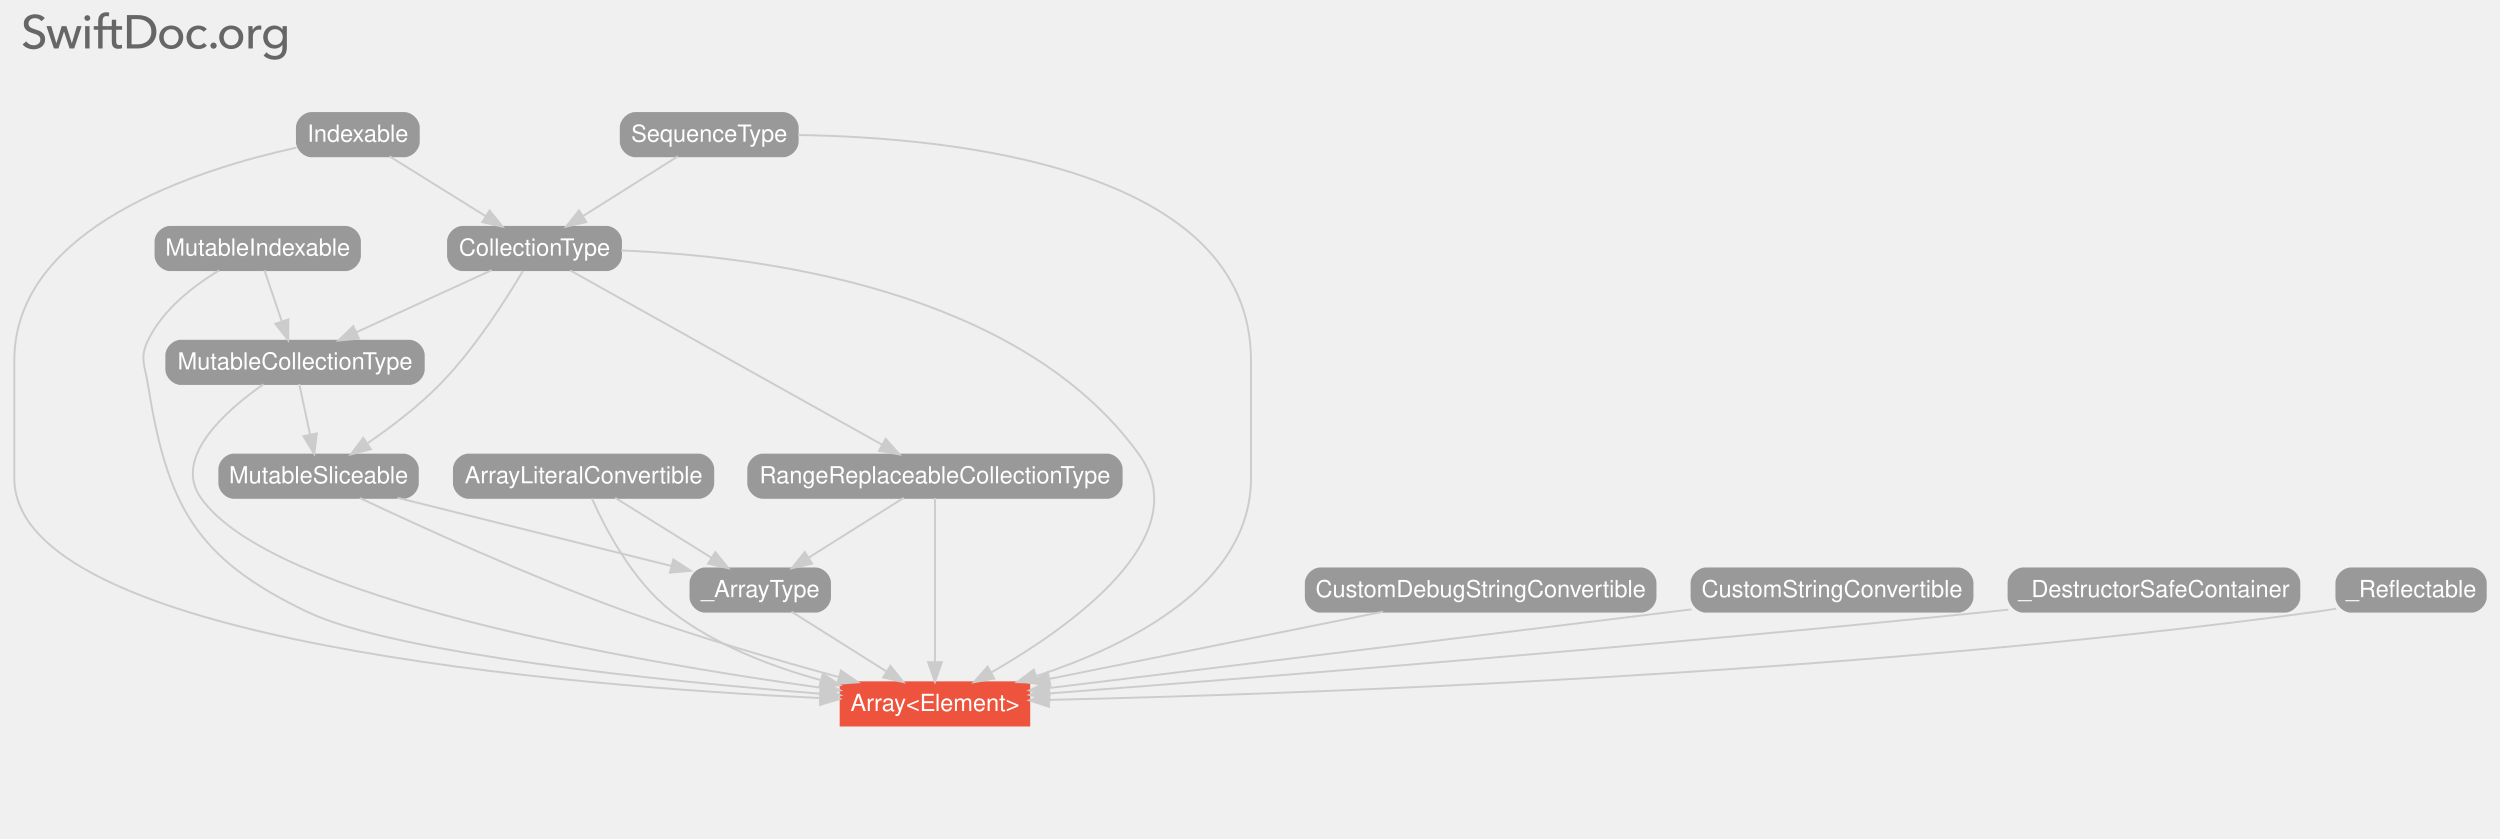
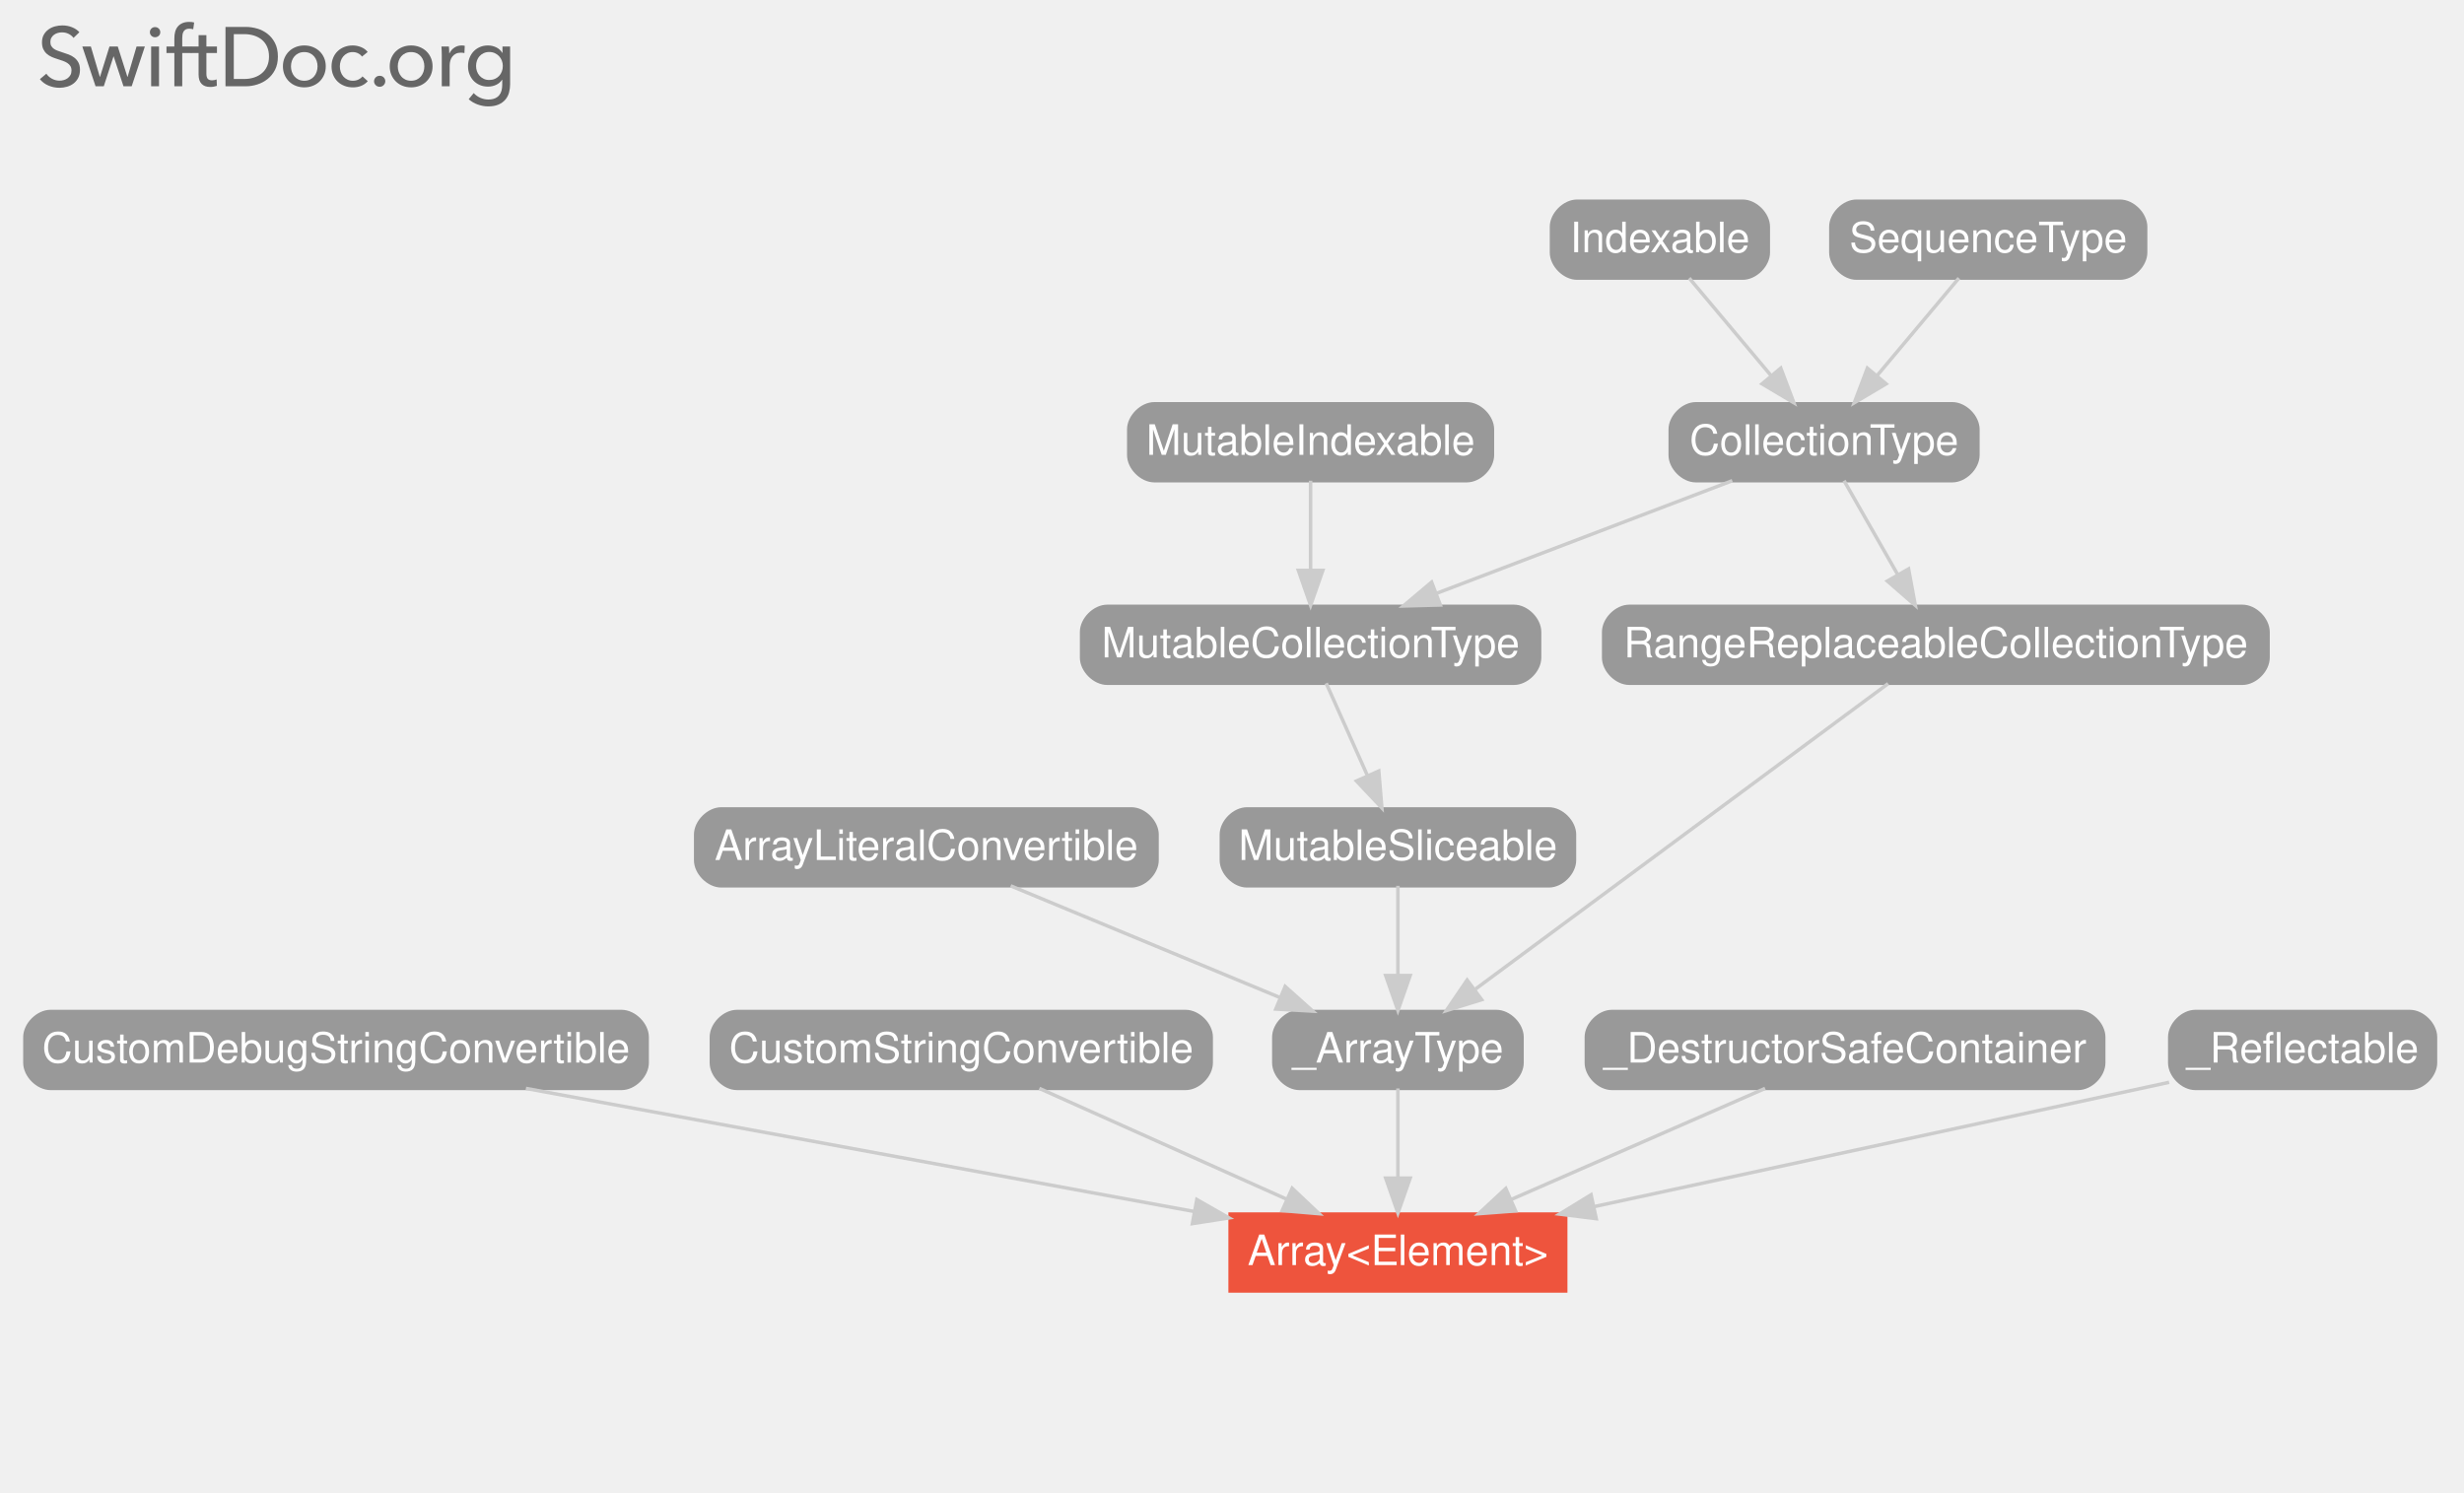
- <svg xmlns="http://www.w3.org/2000/svg" xmlns:xlink="http://www.w3.org/1999/xlink" width="1273pt" height="427pt" viewBox="0.00 0.00 1273.40 427.20">
+ <svg xmlns="http://www.w3.org/2000/svg" xmlns:xlink="http://www.w3.org/1999/xlink" width="705pt" height="427pt" viewBox="0.00 0.00 705.40 427.20">
  <g id="graph0" class="graph" transform="scale(1 1) rotate(0) translate(7.2 369.6)">
    <g transform="translate(0 -369.6)">
      <g>
        <path fill="#666666" d="M13.846,10.832c-0.336-0.464-0.792-0.844-1.368-1.14s-1.224-0.444-1.944-0.444         c-0.384,0-0.772,0.052-1.164,0.156C8.977,9.509,8.622,9.677,8.301,9.908c-0.32,0.232-0.58,0.52-0.78,0.864         c-0.2,0.344-0.3,0.756-0.3,1.236c0,0.464,0.092,0.852,0.276,1.164c0.184,0.312,0.432,0.576,0.744,0.792s0.68,0.4,1.104,0.552         c0.423,0.152,0.876,0.309,1.356,0.468c0.576,0.177,1.16,0.376,1.752,0.601c0.592,0.224,1.128,0.52,1.608,0.888         s0.872,0.828,1.176,1.38s0.456,1.252,0.456,2.101c0,0.88-0.164,1.644-0.492,2.292c-0.328,0.647-0.765,1.184-1.308,1.607         c-0.544,0.424-1.172,0.74-1.884,0.948s-1.444,0.312-2.196,0.312c-1.072,0-2.108-0.208-3.108-0.624         c-1-0.415-1.828-1.031-2.484-1.848l1.848-1.56c0.4,0.592,0.936,1.071,1.608,1.439c0.672,0.368,1.399,0.552,2.184,0.552         c0.4,0,0.8-0.056,1.2-0.168c0.4-0.111,0.764-0.288,1.092-0.527c0.328-0.24,0.596-0.54,0.804-0.9         c0.208-0.36,0.312-0.796,0.312-1.308s-0.108-0.94-0.324-1.284c-0.216-0.344-0.508-0.636-0.876-0.876s-0.796-0.444-1.284-0.612         c-0.488-0.168-1.004-0.34-1.548-0.516c-0.544-0.16-1.08-0.356-1.608-0.588c-0.528-0.232-1-0.528-1.416-0.889         c-0.416-0.359-0.752-0.804-1.008-1.332c-0.256-0.527-0.384-1.184-0.384-1.968c0-0.848,0.172-1.576,0.516-2.184         c0.344-0.608,0.792-1.112,1.344-1.512c0.552-0.4,1.176-0.692,1.872-0.876c0.696-0.184,1.396-0.276,2.1-0.276         c0.992,0,1.92,0.176,2.784,0.528c0.864,0.352,1.56,0.824,2.088,1.416L13.846,10.832z" />
        <path fill="#666666" d="M18.813,13.304l2.568,8.688h0.048l2.712-8.688h2.376l2.76,8.688h0.048l2.568-8.688h2.376L30.501,24.68         h-2.352l-2.808-8.544h-0.048l-2.784,8.544h-2.352l-3.792-11.376H18.813z" />
        <path fill="#666666" d="M38.685,9.2c0,0.416-0.147,0.76-0.44,1.032c-0.294,0.272-0.647,0.408-1.06,0.408s-0.762-0.14-1.047-0.42         c-0.286-0.28-0.429-0.62-0.429-1.02c0-0.416,0.143-0.764,0.429-1.044c0.286-0.28,0.635-0.42,1.047-0.42s0.766,0.14,1.06,0.42         C38.538,8.437,38.685,8.784,38.685,9.2z M38.325,24.68h-2.256V13.304h2.256V24.68z" />
        <path fill="#666666" d="M47.613,15.152h-2.64v9.528h-2.256v-9.528h-2.256v-1.848h2.256v-2.376c0-0.672,0.076-1.292,0.228-1.86         c0.152-0.568,0.4-1.06,0.744-1.476c0.344-0.416,0.784-0.744,1.32-0.984c0.536-0.24,1.188-0.36,1.956-0.36         c0.544,0,1.016,0.056,1.416,0.168l-0.264,1.944c-0.176-0.048-0.352-0.088-0.528-0.12c-0.176-0.032-0.376-0.048-0.6-0.048         c-0.432,0-0.78,0.076-1.044,0.228c-0.264,0.152-0.468,0.356-0.612,0.612s-0.24,0.548-0.288,0.876         c-0.048,0.328-0.072,0.668-0.072,1.02v2.376h2.64V15.152z" />
        <path fill="#666666" d="M54.909,15.152h-3.024v5.91c0,0.687,0.128,1.177,0.384,1.472c0.256,0.295,0.664,0.442,1.224,0.442         c0.208,0,0.432-0.021,0.672-0.065c0.24-0.044,0.456-0.11,0.648-0.198l0.072,1.848c-0.272,0.096-0.572,0.172-0.9,0.229         c-0.328,0.056-0.668,0.084-1.02,0.084c-1.072,0-1.892-0.296-2.46-0.889c-0.568-0.592-0.852-1.479-0.852-2.664v-6.168h-2.184         v-1.848h2.184V10.04h2.232v3.264h3.024V15.152z" />
        <path fill="#666666" d="M57.356,7.688h5.832c1.088,0,2.176,0.16,3.264,0.48c1.088,0.32,2.072,0.824,2.952,1.512         s1.592,1.568,2.136,2.64c0.544,1.072,0.816,2.36,0.816,3.864c0,1.456-0.272,2.716-0.816,3.78s-1.256,1.943-2.136,2.64         s-1.864,1.216-2.952,1.561c-1.088,0.344-2.176,0.516-3.264,0.516h-5.832V7.688z M59.732,22.593h2.976         c1.024,0,1.972-0.145,2.844-0.432c0.872-0.288,1.624-0.704,2.256-1.248c0.632-0.544,1.124-1.216,1.476-2.017         c0.352-0.8,0.528-1.704,0.528-2.712c0-1.056-0.176-1.983-0.528-2.784c-0.353-0.8-0.844-1.468-1.476-2.004         c-0.632-0.536-1.384-0.944-2.256-1.224s-1.82-0.42-2.844-0.42h-2.976V22.593z" />
        <path fill="#666666" d="M86.06,18.969c0,0.88-0.156,1.688-0.468,2.424c-0.312,0.736-0.744,1.372-1.296,1.908         c-0.552,0.536-1.204,0.952-1.956,1.248c-0.752,0.296-1.56,0.443-2.424,0.443c-0.864,0-1.672-0.147-2.424-0.443         c-0.752-0.296-1.4-0.712-1.944-1.248c-0.544-0.536-0.972-1.172-1.284-1.908c-0.312-0.735-0.468-1.544-0.468-2.424         s0.156-1.684,0.468-2.412c0.312-0.728,0.74-1.356,1.284-1.884c0.543-0.528,1.191-0.939,1.944-1.236         c0.752-0.296,1.56-0.444,2.424-0.444c0.864,0,1.672,0.148,2.424,0.444c0.752,0.297,1.404,0.708,1.956,1.236         c0.552,0.527,0.984,1.156,1.296,1.884C85.904,17.285,86.06,18.089,86.06,18.969z M83.708,18.98c0-0.542-0.084-1.061-0.252-1.556         c-0.169-0.494-0.414-0.929-0.734-1.304s-0.718-0.674-1.192-0.897s-1.015-0.335-1.625-0.335c-0.61,0-1.152,0.111-1.625,0.335         c-0.474,0.224-0.871,0.522-1.191,0.897c-0.321,0.375-0.566,0.81-0.734,1.304C76.184,17.92,76.1,18.438,76.1,18.98         c0,0.543,0.084,1.062,0.253,1.556c0.168,0.495,0.413,0.934,0.734,1.316c0.321,0.383,0.718,0.686,1.191,0.909         c0.473,0.224,1.015,0.335,1.625,0.335c0.61,0,1.151-0.111,1.625-0.335s0.871-0.526,1.192-0.909s0.565-0.821,0.734-1.316         C83.624,20.042,83.708,19.523,83.708,18.98z" />
        <path fill="#666666" d="M96.428,16.184c-0.24-0.368-0.6-0.676-1.08-0.924s-0.992-0.372-1.536-0.372         c-0.592,0-1.116,0.112-1.572,0.336c-0.456,0.225-0.844,0.524-1.164,0.9c-0.32,0.376-0.564,0.812-0.732,1.308         s-0.252,1.017-0.252,1.56c0,0.545,0.084,1.064,0.252,1.561s0.412,0.933,0.732,1.308c0.32,0.376,0.712,0.677,1.176,0.9         c0.464,0.225,0.992,0.336,1.584,0.336c0.576,0,1.1-0.111,1.572-0.336c0.472-0.224,0.86-0.528,1.164-0.912l1.512,1.368         c-0.48,0.561-1.08,0.996-1.8,1.308c-0.72,0.312-1.536,0.468-2.448,0.468c-0.88,0-1.692-0.144-2.436-0.432         c-0.744-0.288-1.388-0.691-1.932-1.212c-0.544-0.52-0.972-1.147-1.284-1.884s-0.468-1.561-0.468-2.473         c0-0.896,0.152-1.711,0.456-2.447c0.304-0.736,0.728-1.368,1.272-1.896c0.543-0.527,1.188-0.936,1.932-1.224         c0.744-0.288,1.548-0.433,2.412-0.433c0.8,0,1.596,0.16,2.388,0.48s1.419,0.784,1.884,1.392L96.428,16.184z" />
        <path fill="#666666" d="M103.1,23.24c0,0.417-0.152,0.784-0.456,1.104c-0.304,0.32-0.688,0.479-1.152,0.479         c-0.448,0-0.828-0.155-1.14-0.468c-0.312-0.312-0.468-0.676-0.468-1.092c0-0.432,0.152-0.804,0.456-1.116         c0.304-0.312,0.688-0.468,1.152-0.468c0.464,0,0.848,0.152,1.152,0.456C102.947,22.44,103.1,22.808,103.1,23.24z" />
        <path fill="#666666" d="M116.635,18.969c0,0.88-0.156,1.688-0.468,2.424c-0.312,0.736-0.744,1.372-1.296,1.908         c-0.552,0.536-1.204,0.952-1.956,1.248c-0.752,0.296-1.56,0.443-2.424,0.443c-0.864,0-1.672-0.147-2.424-0.443         c-0.752-0.296-1.4-0.712-1.944-1.248c-0.544-0.536-0.972-1.172-1.284-1.908c-0.312-0.735-0.468-1.544-0.468-2.424         s0.156-1.684,0.468-2.412c0.312-0.728,0.74-1.356,1.284-1.884c0.543-0.528,1.191-0.939,1.944-1.236         c0.752-0.296,1.56-0.444,2.424-0.444c0.864,0,1.672,0.148,2.424,0.444c0.752,0.297,1.404,0.708,1.956,1.236         c0.552,0.527,0.984,1.156,1.296,1.884C116.479,17.285,116.635,18.089,116.635,18.969z M114.283,18.98         c0-0.542-0.084-1.061-0.252-1.556c-0.169-0.494-0.414-0.929-0.734-1.304s-0.718-0.674-1.192-0.897s-1.015-0.335-1.625-0.335         c-0.61,0-1.152,0.111-1.625,0.335c-0.474,0.224-0.871,0.522-1.191,0.897c-0.321,0.375-0.566,0.81-0.734,1.304         c-0.169,0.495-0.253,1.014-0.253,1.556c0,0.543,0.084,1.062,0.253,1.556c0.168,0.495,0.413,0.934,0.734,1.316         c0.321,0.383,0.718,0.686,1.191,0.909c0.473,0.224,1.015,0.335,1.625,0.335c0.61,0,1.151-0.111,1.625-0.335         s0.871-0.526,1.192-0.909s0.565-0.821,0.734-1.316C114.199,20.042,114.283,19.523,114.283,18.98z" />
        <path fill="#666666" d="M119.251,14.577c-0.016-0.48-0.04-0.904-0.072-1.272h2.136c0.032,0.288,0.056,0.62,0.072,0.996         c0.016,0.376,0.024,0.684,0.024,0.924h0.072c0.32-0.672,0.788-1.212,1.404-1.62c0.616-0.408,1.308-0.612,2.076-0.612         c0.352,0,0.648,0.033,0.888,0.097l-0.096,2.088c-0.32-0.08-0.664-0.12-1.032-0.12c-0.544,0-1.016,0.101-1.416,0.3         c-0.4,0.2-0.732,0.468-0.996,0.805c-0.264,0.336-0.46,0.724-0.588,1.163c-0.128,0.44-0.192,0.9-0.192,1.381v5.976h-2.256v-8.928         C119.275,15.449,119.267,15.056,119.251,14.577z" />
        <path fill="#666666" d="M128.419,26.625c0.496,0.56,1.116,1.008,1.86,1.344c0.744,0.336,1.508,0.504,2.292,0.504         c0.752,0,1.384-0.108,1.896-0.324s0.924-0.512,1.236-0.888s0.536-0.82,0.672-1.332c0.136-0.513,0.204-1.064,0.204-1.656v-1.464         h-0.048c-0.416,0.641-0.984,1.128-1.704,1.464c-0.72,0.336-1.488,0.504-2.304,0.504c-0.864,0-1.652-0.151-2.364-0.456         c-0.712-0.304-1.316-0.72-1.812-1.248c-0.496-0.527-0.88-1.147-1.152-1.859s-0.408-1.477-0.408-2.292         c0-0.816,0.136-1.584,0.408-2.305c0.272-0.72,0.656-1.348,1.152-1.884c0.496-0.535,1.096-0.96,1.8-1.271         c0.704-0.312,1.488-0.469,2.352-0.469c0.816,0,1.596,0.177,2.34,0.528c0.744,0.353,1.332,0.888,1.764,1.608h0.048v-1.824h2.184         v10.8c0,0.832-0.104,1.628-0.312,2.388c-0.208,0.76-0.56,1.433-1.056,2.017s-1.144,1.052-1.944,1.404         c-0.8,0.352-1.792,0.527-2.976,0.527c-0.992,0-1.988-0.18-2.988-0.54c-1-0.359-1.86-0.868-2.58-1.523L128.419,26.625z          M129.091,18.873c0,0.527,0.084,1.031,0.253,1.512c0.168,0.479,0.417,0.904,0.746,1.271c0.329,0.369,0.726,0.664,1.192,0.889         c0.465,0.224,0.995,0.336,1.589,0.336c0.577,0,1.107-0.104,1.589-0.312c0.481-0.207,0.891-0.491,1.228-0.852         s0.598-0.784,0.782-1.272c0.185-0.487,0.277-1.012,0.277-1.571c0-0.544-0.093-1.057-0.277-1.536         c-0.185-0.48-0.449-0.904-0.794-1.272c-0.345-0.367-0.755-0.66-1.228-0.876c-0.474-0.216-1-0.324-1.577-0.324         c-0.594,0-1.124,0.108-1.589,0.324c-0.466,0.216-0.863,0.504-1.192,0.864s-0.578,0.784-0.746,1.271         C129.175,17.812,129.091,18.329,129.091,18.873z" />
      </g>
      <g>
        <a xlink:href="/" pointer-events="all" target="_top">
          <polygon fill="none" points="0,0 145,0 145,35 0,35 0,0" />
        </a>
      </g>
    </g>
    <g id="node1" class="node">
      <g id="a_node1">
        <a xlink:href="/v2.0/type/Array/" target="_top">
-           <polygon fill="#ee543d" stroke="#ee543d" points="517.031,-22 420.969,-22 420.969,-0 517.031,-0 517.031,-22" />
-           <text text-anchor="middle" x="469" y="-7.4" font-family="Helvetica,sans-Serif" font-size="12.00" fill="white">Array&lt;Element&gt;</text>
+           <polygon fill="#ee543d" stroke="#ee543d" points="441.031,-22 344.969,-22 344.969,-0 441.031,-0 441.031,-22" />
+           <text text-anchor="middle" x="393" y="-7.4" font-family="Helvetica,sans-Serif" font-size="12.00" fill="white">Array&lt;Element&gt;</text>
        </a>
      </g>
    </g>
    <g id="node2" class="node">
      <g id="a_node2">
        <a xlink:href="/v2.0/protocol/ArrayLiteralConvertible/" target="_top">
-           <path fill="#999999" stroke="#999999" d="M348.705,-138C348.705,-138 231.295,-138 231.295,-138 227.629,-138 223.962,-134.333 223.962,-130.667 223.962,-130.667 223.962,-123.333 223.962,-123.333 223.962,-119.667 227.629,-116 231.295,-116 231.295,-116 348.705,-116 348.705,-116 352.371,-116 356.038,-119.667 356.038,-123.333 356.038,-123.333 356.038,-130.667 356.038,-130.667 356.038,-134.333 352.371,-138 348.705,-138" />
-           <text text-anchor="middle" x="290" y="-123.4" font-family="Helvetica,sans-Serif" font-size="12.00" fill="white">ArrayLiteralConvertible</text>
+           <path fill="#999999" stroke="#999999" d="M316.705,-138C316.705,-138 199.295,-138 199.295,-138 195.629,-138 191.962,-134.333 191.962,-130.667 191.962,-130.667 191.962,-123.333 191.962,-123.333 191.962,-119.667 195.629,-116 199.295,-116 199.295,-116 316.705,-116 316.705,-116 320.371,-116 324.038,-119.667 324.038,-123.333 324.038,-123.333 324.038,-130.667 324.038,-130.667 324.038,-134.333 320.371,-138 316.705,-138" />
+           <text text-anchor="middle" x="258" y="-123.4" font-family="Helvetica,sans-Serif" font-size="12.00" fill="white">ArrayLiteralConvertible</text>
        </a>
      </g>
-     </g>
-     <g id="edge7" class="edge">
-       <path fill="none" stroke="#cccccc" d="M294.214,-115.701C300.786,-100.876 314.845,-73.592 335,-58 356.984,-40.993 385.668,-30.038 410.855,-23.105" />
-       <polygon fill="#cccccc" stroke="#cccccc" points="411.879,-26.455 420.676,-20.552 410.117,-19.68 411.879,-26.455" />
    </g>
    <g id="node12" class="node">
      <g id="a_node12">
        <a xlink:href="/v2.0/protocol/_ArrayType/" target="_top">
-           <path fill="#999999" stroke="#999999" d="M408.19,-80C408.19,-80 351.81,-80 351.81,-80 348.144,-80 344.477,-76.333 344.477,-72.667 344.477,-72.667 344.477,-65.333 344.477,-65.333 344.477,-61.667 348.144,-58 351.81,-58 351.81,-58 408.19,-58 408.19,-58 411.856,-58 415.523,-61.667 415.523,-65.333 415.523,-65.333 415.523,-72.667 415.523,-72.667 415.523,-76.333 411.856,-80 408.19,-80" />
-           <text text-anchor="middle" x="380" y="-65.4" font-family="Helvetica,sans-Serif" font-size="12.00" fill="white">_ArrayType</text>
+           <path fill="#999999" stroke="#999999" d="M421.19,-80C421.19,-80 364.81,-80 364.81,-80 361.144,-80 357.477,-76.333 357.477,-72.667 357.477,-72.667 357.477,-65.333 357.477,-65.333 357.477,-61.667 361.144,-58 364.81,-58 364.81,-58 421.19,-58 421.19,-58 424.856,-58 428.523,-61.667 428.523,-65.333 428.523,-65.333 428.523,-72.667 428.523,-72.667 428.523,-76.333 424.856,-80 421.19,-80" />
+           <text text-anchor="middle" x="393" y="-65.4" font-family="Helvetica,sans-Serif" font-size="12.00" fill="white">_ArrayType</text>
        </a>
      </g>
    </g>
-     <g id="edge20" class="edge">
-       <path fill="none" stroke="#cccccc" d="M306.09,-115.988C319.7,-107.52 339.427,-95.245 355.079,-85.507" />
-       <polygon fill="#cccccc" stroke="#cccccc" points="357.104,-88.369 363.746,-80.114 353.406,-82.425 357.104,-88.369" />
+     <g id="edge8" class="edge">
+       <path fill="none" stroke="#cccccc" d="M282.135,-115.988C303.599,-107.085 335.207,-93.973 359.188,-84.026" />
+       <polygon fill="#cccccc" stroke="#cccccc" points="360.723,-87.178 368.618,-80.114 358.041,-80.713 360.723,-87.178" />
    </g>
    <g id="node3" class="node">
      <g id="a_node3">
        <a xlink:href="/v2.0/protocol/CollectionType/" target="_top">
-           <path fill="#999999" stroke="#999999" d="M301.704,-254C301.704,-254 228.296,-254 228.296,-254 224.63,-254 220.963,-250.333 220.963,-246.667 220.963,-246.667 220.963,-239.333 220.963,-239.333 220.963,-235.667 224.63,-232 228.296,-232 228.296,-232 301.704,-232 301.704,-232 305.37,-232 309.037,-235.667 309.037,-239.333 309.037,-239.333 309.037,-246.667 309.037,-246.667 309.037,-250.333 305.37,-254 301.704,-254" />
-           <text text-anchor="middle" x="265" y="-239.4" font-family="Helvetica,sans-Serif" font-size="12.00" fill="white">CollectionType</text>
+           <path fill="#999999" stroke="#999999" d="M551.704,-254C551.704,-254 478.296,-254 478.296,-254 474.63,-254 470.963,-250.333 470.963,-246.667 470.963,-246.667 470.963,-239.333 470.963,-239.333 470.963,-235.667 474.63,-232 478.296,-232 478.296,-232 551.704,-232 551.704,-232 555.37,-232 559.037,-235.667 559.037,-239.333 559.037,-239.333 559.037,-246.667 559.037,-246.667 559.037,-250.333 555.37,-254 551.704,-254" />
+           <text text-anchor="middle" x="515" y="-239.4" font-family="Helvetica,sans-Serif" font-size="12.00" fill="white">CollectionType</text>
+         </a>
+       </g>
+     </g>
+     <g id="node7" class="node">
+       <g id="a_node7">
+         <a xlink:href="/v2.0/protocol/MutableCollectionType/" target="_top">
+           <path fill="#999999" stroke="#999999" d="M426.221,-196C426.221,-196 309.779,-196 309.779,-196 306.112,-196 302.446,-192.333 302.446,-188.667 302.446,-188.667 302.446,-181.333 302.446,-181.333 302.446,-177.667 306.112,-174 309.779,-174 309.779,-174 426.221,-174 426.221,-174 429.888,-174 433.554,-177.667 433.554,-181.333 433.554,-181.333 433.554,-188.667 433.554,-188.667 433.554,-192.333 429.888,-196 426.221,-196" />
+           <text text-anchor="middle" x="368" y="-181.4" font-family="Helvetica,sans-Serif" font-size="12.00" fill="white">MutableCollectionType</text>
+         </a>
+       </g>
+     </g>
+     <g id="edge14" class="edge">
+       <path fill="none" stroke="#cccccc" d="M488.719,-231.988C465.14,-223.006 430.317,-209.74 404.124,-199.761" />
+       <polygon fill="#cccccc" stroke="#cccccc" points="405.14,-196.403 394.549,-196.114 402.648,-202.945 405.14,-196.403" />
+     </g>
+     <g id="node10" class="node">
+       <g id="a_node10">
+         <a xlink:href="/v2.0/protocol/RangeReplaceableCollectionType/" target="_top">
+           <path fill="#999999" stroke="#999999" d="M634.76,-196C634.76,-196 459.24,-196 459.24,-196 455.573,-196 451.906,-192.333 451.906,-188.667 451.906,-188.667 451.906,-181.333 451.906,-181.333 451.906,-177.667 455.573,-174 459.24,-174 459.24,-174 634.76,-174 634.76,-174 638.427,-174 642.094,-177.667 642.094,-181.333 642.094,-181.333 642.094,-188.667 642.094,-188.667 642.094,-192.333 638.427,-196 634.76,-196" />
+           <text text-anchor="middle" x="547" y="-181.4" font-family="Helvetica,sans-Serif" font-size="12.00" fill="white">RangeReplaceableCollectionType</text>
+         </a>
+       </g>
+     </g>
+     <g id="edge9" class="edge">
+       <path fill="none" stroke="#cccccc" d="M520.721,-231.988C524.991,-224.517 530.954,-214.081 536.12,-205.039" />
+       <polygon fill="#cccccc" stroke="#cccccc" points="539.189,-206.723 541.112,-196.304 533.112,-203.25 539.189,-206.723" />
+     </g>
+     <g id="node4" class="node">
+       <g id="a_node4">
+         <a xlink:href="/v2.0/protocol/CustomDebugStringConvertible/" target="_top">
+           <path fill="#999999" stroke="#999999" d="M170.73,-80C170.73,-80 7.27,-80 7.27,-80 3.604,-80 -0.063,-76.333 -0.063,-72.667 -0.063,-72.667 -0.063,-65.333 -0.063,-65.333 -0.063,-61.667 3.604,-58 7.27,-58 7.27,-58 170.73,-58 170.73,-58 174.396,-58 178.063,-61.667 178.063,-65.333 178.063,-65.333 178.063,-72.667 178.063,-72.667 178.063,-76.333 174.396,-80 170.73,-80" />
+           <text text-anchor="middle" x="89" y="-65.4" font-family="Helvetica,sans-Serif" font-size="12.00" fill="white">CustomDebugStringConvertible</text>
+         </a>
+       </g>
+     </g>
+     <g id="edge5" class="edge">
+       <path fill="none" stroke="#cccccc" d="M143.349,-57.988C197.209,-48.067 279.437,-32.919 334.651,-22.748" />
+       <polygon fill="#cccccc" stroke="#cccccc" points="335.433,-26.163 344.633,-20.91 334.165,-19.279 335.433,-26.163" />
+     </g>
+     <g id="node5" class="node">
+       <g id="a_node5">
+         <a xlink:href="/v2.0/protocol/CustomStringConvertible/" target="_top">
+           <path fill="#999999" stroke="#999999" d="M332.208,-80C332.208,-80 203.792,-80 203.792,-80 200.126,-80 196.459,-76.333 196.459,-72.667 196.459,-72.667 196.459,-65.333 196.459,-65.333 196.459,-61.667 200.126,-58 203.792,-58 203.792,-58 332.208,-58 332.208,-58 335.874,-58 339.541,-61.667 339.541,-65.333 339.541,-65.333 339.541,-72.667 339.541,-72.667 339.541,-76.333 335.874,-80 332.208,-80" />
+           <text text-anchor="middle" x="268" y="-65.4" font-family="Helvetica,sans-Serif" font-size="12.00" fill="white">CustomStringConvertible</text>
+         </a>
+       </g>
+     </g>
+     <g id="edge4" class="edge">
+       <path fill="none" stroke="#cccccc" d="M290.347,-57.988C310.045,-49.164 338.969,-36.206 361.098,-26.292" />
+       <polygon fill="#cccccc" stroke="#cccccc" points="362.729,-29.396 370.425,-22.114 359.868,-23.008 362.729,-29.396" />
+     </g>
+     <g id="node6" class="node">
+       <g id="a_node6">
+         <a xlink:href="/v2.0/protocol/Indexable/" target="_top">
+           <path fill="#999999" stroke="#999999" d="M491.699,-312C491.699,-312 444.301,-312 444.301,-312 440.634,-312 436.968,-308.333 436.968,-304.667 436.968,-304.667 436.968,-297.333 436.968,-297.333 436.968,-293.667 440.634,-290 444.301,-290 444.301,-290 491.699,-290 491.699,-290 495.366,-290 499.032,-293.667 499.032,-297.333 499.032,-297.333 499.032,-304.667 499.032,-304.667 499.032,-308.333 495.366,-312 491.699,-312" />
+           <text text-anchor="middle" x="468" y="-297.4" font-family="Helvetica,sans-Serif" font-size="12.00" fill="white">Indexable</text>
+         </a>
+       </g>
+     </g>
+     <g id="edge10" class="edge">
+       <path fill="none" stroke="#cccccc" d="M476.403,-289.988C482.872,-282.281 491.988,-271.419 499.736,-262.187" />
+       <polygon fill="#cccccc" stroke="#cccccc" points="502.604,-264.214 506.352,-254.304 497.242,-259.714 502.604,-264.214" />
+     </g>
+     <g id="node9" class="node">
+       <g id="a_node9">
+         <a xlink:href="/v2.0/protocol/MutableSliceable/" target="_top">
+           <path fill="#999999" stroke="#999999" d="M436.208,-138C436.208,-138 349.792,-138 349.792,-138 346.126,-138 342.459,-134.333 342.459,-130.667 342.459,-130.667 342.459,-123.333 342.459,-123.333 342.459,-119.667 346.126,-116 349.792,-116 349.792,-116 436.208,-116 436.208,-116 439.874,-116 443.541,-119.667 443.541,-123.333 443.541,-123.333 443.541,-130.667 443.541,-130.667 443.541,-134.333 439.874,-138 436.208,-138" />
+           <text text-anchor="middle" x="393" y="-123.4" font-family="Helvetica,sans-Serif" font-size="12.00" fill="white">MutableSliceable</text>
+         </a>
+       </g>
+     </g>
+     <g id="edge12" class="edge">
+       <path fill="none" stroke="#cccccc" d="M372.469,-173.988C375.735,-166.674 380.268,-156.519 384.245,-147.612" />
+       <polygon fill="#cccccc" stroke="#cccccc" points="387.519,-148.862 388.4,-138.304 381.128,-146.008 387.519,-148.862" />
+     </g>
+     <g id="node8" class="node">
+       <g id="a_node8">
+         <a xlink:href="/v2.0/protocol/MutableIndexable/" target="_top">
+           <path fill="#999999" stroke="#999999" d="M412.718,-254C412.718,-254 323.282,-254 323.282,-254 319.615,-254 315.948,-250.333 315.948,-246.667 315.948,-246.667 315.948,-239.333 315.948,-239.333 315.948,-235.667 319.615,-232 323.282,-232 323.282,-232 412.718,-232 412.718,-232 416.385,-232 420.052,-235.667 420.052,-239.333 420.052,-239.333 420.052,-246.667 420.052,-246.667 420.052,-250.333 416.385,-254 412.718,-254" />
+           <text text-anchor="middle" x="368" y="-239.4" font-family="Helvetica,sans-Serif" font-size="12.00" fill="white">MutableIndexable</text>
+         </a>
+       </g>
+     </g>
+     <g id="edge13" class="edge">
+       <path fill="none" stroke="#cccccc" d="M368,-231.988C368,-224.91 368,-215.171 368,-206.478" />
+       <polygon fill="#cccccc" stroke="#cccccc" points="371.5,-206.304 368,-196.304 364.5,-206.304 371.5,-206.304" />
+     </g>
+     <g id="edge7" class="edge">
+       <path fill="none" stroke="#cccccc" d="M393,-115.988C393,-108.91 393,-99.171 393,-90.478" />
+       <polygon fill="#cccccc" stroke="#cccccc" points="396.5,-90.304 393,-80.304 389.5,-90.304 396.5,-90.304" />
+     </g>
+     <g id="edge6" class="edge">
+       <path fill="none" stroke="#cccccc" d="M533.334,-173.883C506.688,-154.159 447.578,-110.402 415.224,-86.451" />
+       <polygon fill="#cccccc" stroke="#cccccc" points="416.977,-83.395 406.857,-80.258 412.812,-89.021 416.977,-83.395" />
+     </g>
+     <g id="node11" class="node">
+       <g id="a_node11">
+         <a xlink:href="/v2.0/protocol/SequenceType/" target="_top">
+           <path fill="#999999" stroke="#999999" d="M599.718,-312C599.718,-312 524.282,-312 524.282,-312 520.615,-312 516.949,-308.333 516.949,-304.667 516.949,-304.667 516.949,-297.333 516.949,-297.333 516.949,-293.667 520.615,-290 524.282,-290 524.282,-290 599.718,-290 599.718,-290 603.385,-290 607.051,-293.667 607.051,-297.333 607.051,-297.333 607.051,-304.667 607.051,-304.667 607.051,-308.333 603.385,-312 599.718,-312" />
+           <text text-anchor="middle" x="562" y="-297.4" font-family="Helvetica,sans-Serif" font-size="12.00" fill="white">SequenceType</text>
+         </a>
+       </g>
+     </g>
+     <g id="edge11" class="edge">
+       <path fill="none" stroke="#cccccc" d="M553.597,-289.988C547.128,-282.281 538.012,-271.419 530.264,-262.187" />
+       <polygon fill="#cccccc" stroke="#cccccc" points="532.758,-259.714 523.648,-254.304 527.396,-264.214 532.758,-259.714" />
+     </g>
+     <g id="edge2" class="edge">
+       <path fill="none" stroke="#cccccc" d="M393,-57.988C393,-50.91 393,-41.171 393,-32.478" />
+       <polygon fill="#cccccc" stroke="#cccccc" points="396.5,-32.304 393,-22.304 389.5,-32.304 396.5,-32.304" />
+     </g>
+     <g id="node13" class="node">
+       <g id="a_node13">
+         <a xlink:href="/v2.0/protocol/_DestructorSafeContainer/" target="_top">
+           <path fill="#999999" stroke="#999999" d="M587.721,-80C587.721,-80 454.279,-80 454.279,-80 450.612,-80 446.946,-76.333 446.946,-72.667 446.946,-72.667 446.946,-65.333 446.946,-65.333 446.946,-61.667 450.612,-58 454.279,-58 454.279,-58 587.721,-58 587.721,-58 591.388,-58 595.054,-61.667 595.054,-65.333 595.054,-65.333 595.054,-72.667 595.054,-72.667 595.054,-76.333 591.388,-80 587.721,-80" />
+           <text text-anchor="middle" x="521" y="-65.4" font-family="Helvetica,sans-Serif" font-size="12.00" fill="white">_DestructorSafeContainer</text>
        </a>
      </g>
    </g>
    <g id="edge1" class="edge">
-       <path fill="none" stroke="#cccccc" d="M309.165,-242.001C378.742,-239.317 512.197,-222.706 573,-138 603.076,-96.101 537.956,-50.154 497.701,-27.048" />
-       <polygon fill="#cccccc" stroke="#cccccc" points="499.24,-23.899 488.803,-22.077 495.826,-30.01 499.24,-23.899" />
+       <path fill="none" stroke="#cccccc" d="M498.116,-57.988C477.856,-49.124 448.062,-36.09 425.363,-26.159" />
+       <polygon fill="#cccccc" stroke="#cccccc" points="426.682,-22.916 416.117,-22.114 423.876,-29.329 426.682,-22.916" />
    </g>
-     <g id="node7" class="node">
-       <g id="a_node7">
-         <a xlink:href="/v2.0/protocol/MutableCollectionType/" target="_top">
-           <path fill="#999999" stroke="#999999" d="M201.221,-196C201.221,-196 84.779,-196 84.779,-196 81.112,-196 77.446,-192.333 77.446,-188.667 77.446,-188.667 77.446,-181.333 77.446,-181.333 77.446,-177.667 81.112,-174 84.779,-174 84.779,-174 201.221,-174 201.221,-174 204.888,-174 208.554,-177.667 208.554,-181.333 208.554,-181.333 208.554,-188.667 208.554,-188.667 208.554,-192.333 204.888,-196 201.221,-196" />
-           <text text-anchor="middle" x="143" y="-181.4" font-family="Helvetica,sans-Serif" font-size="12.00" fill="white">MutableCollectionType</text>
-         </a>
-       </g>
-     </g>
-     <g id="edge17" class="edge">
-       <path fill="none" stroke="#cccccc" d="M243.189,-231.988C223.964,-223.164 195.735,-210.206 174.136,-200.292" />
-       <polygon fill="#cccccc" stroke="#cccccc" points="175.582,-197.105 165.034,-196.114 172.662,-203.466 175.582,-197.105" />
-     </g>
-     <g id="node9" class="node">
-       <g id="a_node9">
-         <a xlink:href="/v2.0/protocol/MutableSliceable/" target="_top">
-           <path fill="#999999" stroke="#999999" d="M198.208,-138C198.208,-138 111.792,-138 111.792,-138 108.126,-138 104.459,-134.333 104.459,-130.667 104.459,-130.667 104.459,-123.333 104.459,-123.333 104.459,-119.667 108.126,-116 111.792,-116 111.792,-116 198.208,-116 198.208,-116 201.874,-116 205.541,-119.667 205.541,-123.333 205.541,-123.333 205.541,-130.667 205.541,-130.667 205.541,-134.333 201.874,-138 198.208,-138" />
-           <text text-anchor="middle" x="155" y="-123.4" font-family="Helvetica,sans-Serif" font-size="12.00" fill="white">MutableSliceable</text>
-         </a>
-       </g>
-     </g>
-     <g id="edge22" class="edge">
-       <path fill="none" stroke="#cccccc" d="M259.073,-231.559C250.794,-217.513 234.77,-192.195 217,-174 205.956,-162.691 191.929,-152.039 180.011,-143.839" />
-       <polygon fill="#cccccc" stroke="#cccccc" points="181.652,-140.726 171.393,-138.076 177.76,-146.544 181.652,-140.726" />
-     </g>
-     <g id="node10" class="node">
-       <g id="a_node10">
-         <a xlink:href="/v2.0/protocol/RangeReplaceableCollectionType/" target="_top">
-           <path fill="#999999" stroke="#999999" d="M556.76,-138C556.76,-138 381.24,-138 381.24,-138 377.573,-138 373.906,-134.333 373.906,-130.667 373.906,-130.667 373.906,-123.333 373.906,-123.333 373.906,-119.667 377.573,-116 381.24,-116 381.24,-116 556.76,-116 556.76,-116 560.427,-116 564.094,-119.667 564.094,-123.333 564.094,-123.333 564.094,-130.667 564.094,-130.667 564.094,-134.333 560.427,-138 556.76,-138" />
-           <text text-anchor="middle" x="469" y="-123.4" font-family="Helvetica,sans-Serif" font-size="12.00" fill="white">RangeReplaceableCollectionType</text>
-         </a>
-       </g>
-     </g>
-     <g id="edge21" class="edge">
-       <path fill="none" stroke="#cccccc" d="M283.104,-231.883C319.094,-211.771 399.798,-166.672 442.047,-143.062" />
-       <polygon fill="#cccccc" stroke="#cccccc" points="443.915,-146.028 450.937,-138.094 440.5,-139.917 443.915,-146.028" />
-     </g>
-     <g id="node4" class="node">
-       <g id="a_node4">
-         <a xlink:href="/v2.0/protocol/CustomDebugStringConvertible/" target="_top">
-           <path fill="#999999" stroke="#999999" d="M828.73,-80C828.73,-80 665.27,-80 665.27,-80 661.604,-80 657.937,-76.333 657.937,-72.667 657.937,-72.667 657.937,-65.333 657.937,-65.333 657.937,-61.667 661.604,-58 665.27,-58 665.27,-58 828.73,-58 828.73,-58 832.396,-58 836.063,-61.667 836.063,-65.333 836.063,-65.333 836.063,-72.667 836.063,-72.667 836.063,-76.333 832.396,-80 828.73,-80" />
-           <text text-anchor="middle" x="747" y="-65.4" font-family="Helvetica,sans-Serif" font-size="12.00" fill="white">CustomDebugStringConvertible</text>
-         </a>
-       </g>
-     </g>
-     <g id="edge13" class="edge">
-       <path fill="none" stroke="#cccccc" d="M697.299,-57.988C649.667,-48.393 577.773,-33.911 527.424,-23.769" />
-       <polygon fill="#cccccc" stroke="#cccccc" points="527.834,-20.281 517.34,-21.738 526.451,-27.143 527.834,-20.281" />
-     </g>
-     <g id="node5" class="node">
-       <g id="a_node5">
-         <a xlink:href="/v2.0/protocol/CustomStringConvertible/" target="_top">
-           <path fill="#999999" stroke="#999999" d="M990.208,-80C990.208,-80 861.792,-80 861.792,-80 858.126,-80 854.459,-76.333 854.459,-72.667 854.459,-72.667 854.459,-65.333 854.459,-65.333 854.459,-61.667 858.126,-58 861.792,-58 861.792,-58 990.208,-58 990.208,-58 993.874,-58 997.541,-61.667 997.541,-65.333 997.541,-65.333 997.541,-72.667 997.541,-72.667 997.541,-76.333 993.874,-80 990.208,-80" />
-           <text text-anchor="middle" x="926" y="-65.4" font-family="Helvetica,sans-Serif" font-size="12.00" fill="white">CustomStringConvertible</text>
-         </a>
-       </g>
-     </g>
-     <g id="edge12" class="edge">
-       <path fill="none" stroke="#cccccc" d="M854.447,-59.162C851.254,-58.769 848.094,-58.38 845,-58 732.474,-44.171 600.993,-28.107 527.113,-19.09" />
-       <polygon fill="#cccccc" stroke="#cccccc" points="527.429,-15.602 517.079,-17.865 526.581,-22.551 527.429,-15.602" />
-     </g>
-     <g id="node6" class="node">
-       <g id="a_node6">
-         <a xlink:href="/v2.0/protocol/Indexable/" target="_top">
-           <path fill="#999999" stroke="#999999" d="M198.699,-312C198.699,-312 151.301,-312 151.301,-312 147.634,-312 143.968,-308.333 143.968,-304.667 143.968,-304.667 143.968,-297.333 143.968,-297.333 143.968,-293.667 147.634,-290 151.301,-290 151.301,-290 198.699,-290 198.699,-290 202.366,-290 206.032,-293.667 206.032,-297.333 206.032,-297.333 206.032,-304.667 206.032,-304.667 206.032,-308.333 202.366,-312 198.699,-312" />
-           <text text-anchor="middle" x="175" y="-297.4" font-family="Helvetica,sans-Serif" font-size="12.00" fill="white">Indexable</text>
-         </a>
-       </g>
-     </g>
-     <g id="edge2" class="edge">
-       <path fill="none" stroke="#cccccc" d="M143.714,-294.397C93.377,-283.38 0,-253.806 0,-186 0,-186 0,-186 0,-126 0,-42.459 284.524,-19.896 410.35,-14.003" />
-       <polygon fill="#cccccc" stroke="#cccccc" points="410.742,-17.489 420.575,-13.544 410.428,-10.496 410.742,-17.489" />
-     </g>
-     <g id="edge14" class="edge">
-       <path fill="none" stroke="#cccccc" d="M191.09,-289.988C204.7,-281.52 224.427,-269.245 240.079,-259.507" />
-       <polygon fill="#cccccc" stroke="#cccccc" points="242.104,-262.369 248.746,-254.114 238.406,-256.425 242.104,-262.369" />
-     </g>
-     <g id="edge4" class="edge">
-       <path fill="none" stroke="#cccccc" d="M126.931,-173.871C107.914,-160.594 80.544,-136.573 95,-116 131.31,-64.326 314.914,-32.571 410.678,-19.267" />
-       <polygon fill="#cccccc" stroke="#cccccc" points="411.351,-22.707 420.785,-17.886 410.404,-15.772 411.351,-22.707" />
-     </g>
-     <g id="edge23" class="edge">
-       <path fill="none" stroke="#cccccc" d="M145.145,-173.988C146.679,-166.831 148.795,-156.955 150.674,-148.189" />
-       <polygon fill="#cccccc" stroke="#cccccc" points="154.119,-148.815 152.792,-138.304 147.274,-147.349 154.119,-148.815" />
-     </g>
-     <g id="node8" class="node">
-       <g id="a_node8">
-         <a xlink:href="/v2.0/protocol/MutableIndexable/" target="_top">
-           <path fill="#999999" stroke="#999999" d="M168.718,-254C168.718,-254 79.282,-254 79.282,-254 75.615,-254 71.948,-250.333 71.948,-246.667 71.948,-246.667 71.948,-239.333 71.948,-239.333 71.948,-235.667 75.615,-232 79.282,-232 79.282,-232 168.718,-232 168.718,-232 172.385,-232 176.052,-235.667 176.052,-239.333 176.052,-239.333 176.052,-246.667 176.052,-246.667 176.052,-250.333 172.385,-254 168.718,-254" />
-           <text text-anchor="middle" x="124" y="-239.4" font-family="Helvetica,sans-Serif" font-size="12.00" fill="white">MutableIndexable</text>
-         </a>
-       </g>
-     </g>
-     <g id="edge5" class="edge">
-       <path fill="none" stroke="#cccccc" d="M104.284,-231.865C91.341,-224.014 75.474,-211.811 68,-196 63.821,-187.16 66.459,-183.656 68,-174 77.912,-111.905 92.309,-85.205 149,-58 194.038,-36.387 331.163,-22.59 410.535,-16.189" />
-       <polygon fill="#cccccc" stroke="#cccccc" points="411.17,-19.65 420.863,-15.372 410.618,-12.672 411.17,-19.65" />
-     </g>
-     <g id="edge16" class="edge">
-       <path fill="none" stroke="#cccccc" d="M127.397,-231.988C129.852,-224.752 133.25,-214.737 136.248,-205.9" />
-       <polygon fill="#cccccc" stroke="#cccccc" points="139.605,-206.898 139.504,-196.304 132.977,-204.649 139.605,-206.898" />
-     </g>
-     <g id="edge9" class="edge">
-       <path fill="none" stroke="#cccccc" d="M175.995,-115.915C205.797,-101.828 262.276,-75.975 312,-58 347.672,-45.105 388.852,-33.145 420.085,-24.655" />
-       <polygon fill="#cccccc" stroke="#cccccc" points="421.111,-28.003 429.857,-22.023 419.29,-21.244 421.111,-28.003" />
-     </g>
-     <g id="edge19" class="edge">
-       <path fill="none" stroke="#cccccc" d="M195.225,-115.988C234.379,-106.244 293.786,-91.458 334.61,-81.297" />
-       <polygon fill="#cccccc" stroke="#cccccc" points="335.707,-84.631 344.565,-78.819 334.016,-77.838 335.707,-84.631" />
-     </g>
-     <g id="edge10" class="edge">
-       <path fill="none" stroke="#cccccc" d="M469,-115.883C469,-97.17 469,-56.827 469,-32.287" />
-       <polygon fill="#cccccc" stroke="#cccccc" points="472.5,-32.258 469,-22.258 465.5,-32.258 472.5,-32.258" />
-     </g>
-     <g id="edge18" class="edge">
-       <path fill="none" stroke="#cccccc" d="M453.089,-115.988C439.63,-107.52 420.122,-95.245 404.645,-85.507" />
-       <polygon fill="#cccccc" stroke="#cccccc" points="406.402,-82.477 396.074,-80.114 402.674,-88.402 406.402,-82.477" />
-     </g>
-     <g id="node11" class="node">
-       <g id="a_node11">
-         <a xlink:href="/v2.0/protocol/SequenceType/" target="_top">
-           <path fill="#999999" stroke="#999999" d="M391.718,-312C391.718,-312 316.282,-312 316.282,-312 312.615,-312 308.949,-308.333 308.949,-304.667 308.949,-304.667 308.949,-297.333 308.949,-297.333 308.949,-293.667 312.615,-290 316.282,-290 316.282,-290 391.718,-290 391.718,-290 395.385,-290 399.051,-293.667 399.051,-297.333 399.051,-297.333 399.051,-304.667 399.051,-304.667 399.051,-308.333 395.385,-312 391.718,-312" />
-           <text text-anchor="middle" x="354" y="-297.4" font-family="Helvetica,sans-Serif" font-size="12.00" fill="white">SequenceType</text>
+     <g id="node14" class="node">
+       <g id="a_node14">
+         <a xlink:href="/v2.0/protocol/_Reflectable/" target="_top">
+           <path fill="#999999" stroke="#999999" d="M682.7,-80C682.7,-80 621.3,-80 621.3,-80 617.634,-80 613.967,-76.333 613.967,-72.667 613.967,-72.667 613.967,-65.333 613.967,-65.333 613.967,-61.667 617.634,-58 621.3,-58 621.3,-58 682.7,-58 682.7,-58 686.366,-58 690.033,-61.667 690.033,-65.333 690.033,-65.333 690.033,-72.667 690.033,-72.667 690.033,-76.333 686.366,-80 682.7,-80" />
+           <text text-anchor="middle" x="652" y="-65.4" font-family="Helvetica,sans-Serif" font-size="12.00" fill="white">_Reflectable</text>
        </a>
      </g>
    </g>
    <g id="edge3" class="edge">
-       <path fill="none" stroke="#cccccc" d="M399.267,-300.822C477.567,-299.626 630,-284.632 630,-186 630,-186 630,-186 630,-126 630,-71.483 567.754,-40.688 520.67,-25.191" />
-       <polygon fill="#cccccc" stroke="#cccccc" points="521.47,-21.774 510.881,-22.114 519.371,-28.452 521.47,-21.774" />
-     </g>
-     <g id="edge15" class="edge">
-       <path fill="none" stroke="#cccccc" d="M338.089,-289.988C324.63,-281.52 305.122,-269.245 289.645,-259.507" />
-       <polygon fill="#cccccc" stroke="#cccccc" points="291.402,-256.477 281.074,-254.114 287.674,-262.402 291.402,-256.477" />
-     </g>
-     <g id="edge8" class="edge">
-       <path fill="none" stroke="#cccccc" d="M395.911,-57.988C409.37,-49.52 428.878,-37.245 444.355,-27.507" />
-       <polygon fill="#cccccc" stroke="#cccccc" points="446.326,-30.402 452.926,-22.114 442.598,-24.477 446.326,-30.402" />
-     </g>
-     <g id="node13" class="node">
-       <g id="a_node13">
-         <a xlink:href="/v2.0/protocol/_DestructorSafeContainer/" target="_top">
-           <path fill="#999999" stroke="#999999" d="M1156.72,-80C1156.72,-80 1023.28,-80 1023.28,-80 1019.61,-80 1015.95,-76.333 1015.95,-72.667 1015.95,-72.667 1015.95,-65.333 1015.95,-65.333 1015.95,-61.667 1019.61,-58 1023.28,-58 1023.28,-58 1156.72,-58 1156.72,-58 1160.39,-58 1164.05,-61.667 1164.05,-65.333 1164.05,-65.333 1164.05,-72.667 1164.05,-72.667 1164.05,-76.333 1160.39,-80 1156.72,-80" />
-           <text text-anchor="middle" x="1090" y="-65.4" font-family="Helvetica,sans-Serif" font-size="12.00" fill="white">_DestructorSafeContainer</text>
-         </a>
-       </g>
-     </g>
-     <g id="edge6" class="edge">
-       <path fill="none" stroke="#cccccc" d="M1015.81,-59.033C1012.5,-58.675 1009.21,-58.329 1006,-58 832.038,-40.199 625.883,-23.873 527.248,-16.356" />
-       <polygon fill="#cccccc" stroke="#cccccc" points="527.423,-12.859 517.187,-15.591 526.893,-19.839 527.423,-12.859" />
-     </g>
-     <g id="node14" class="node">
-       <g id="a_node14">
-         <a xlink:href="/v2.0/protocol/_Reflectable/" target="_top">
-           <path fill="#999999" stroke="#999999" d="M1251.7,-80C1251.7,-80 1190.3,-80 1190.3,-80 1186.63,-80 1182.97,-76.333 1182.97,-72.667 1182.97,-72.667 1182.97,-65.333 1182.97,-65.333 1182.97,-61.667 1186.63,-58 1190.3,-58 1190.3,-58 1251.7,-58 1251.7,-58 1255.37,-58 1259.03,-61.667 1259.03,-65.333 1259.03,-65.333 1259.03,-72.667 1259.03,-72.667 1259.03,-76.333 1255.37,-80 1251.7,-80" />
-           <text text-anchor="middle" x="1221" y="-65.4" font-family="Helvetica,sans-Serif" font-size="12.00" fill="white">_Reflectable</text>
-         </a>
-       </g>
-     </g>
-     <g id="edge11" class="edge">
-       <path fill="none" stroke="#cccccc" d="M1182.83,-59.545C1179.52,-58.964 1176.21,-58.436 1173,-58 934.789,-25.567 648.01,-15.826 527.171,-13.047" />
-       <polygon fill="#cccccc" stroke="#cccccc" points="527.109,-9.545 517.034,-12.821 526.953,-16.543 527.109,-9.545" />
+       <path fill="none" stroke="#cccccc" d="M613.784,-59.737C570.341,-50.344 499.013,-34.922 449.225,-24.157" />
+       <polygon fill="#cccccc" stroke="#cccccc" points="449.771,-20.694 439.257,-22.002 448.292,-27.536 449.771,-20.694" />
    </g>
  </g>
</svg>
